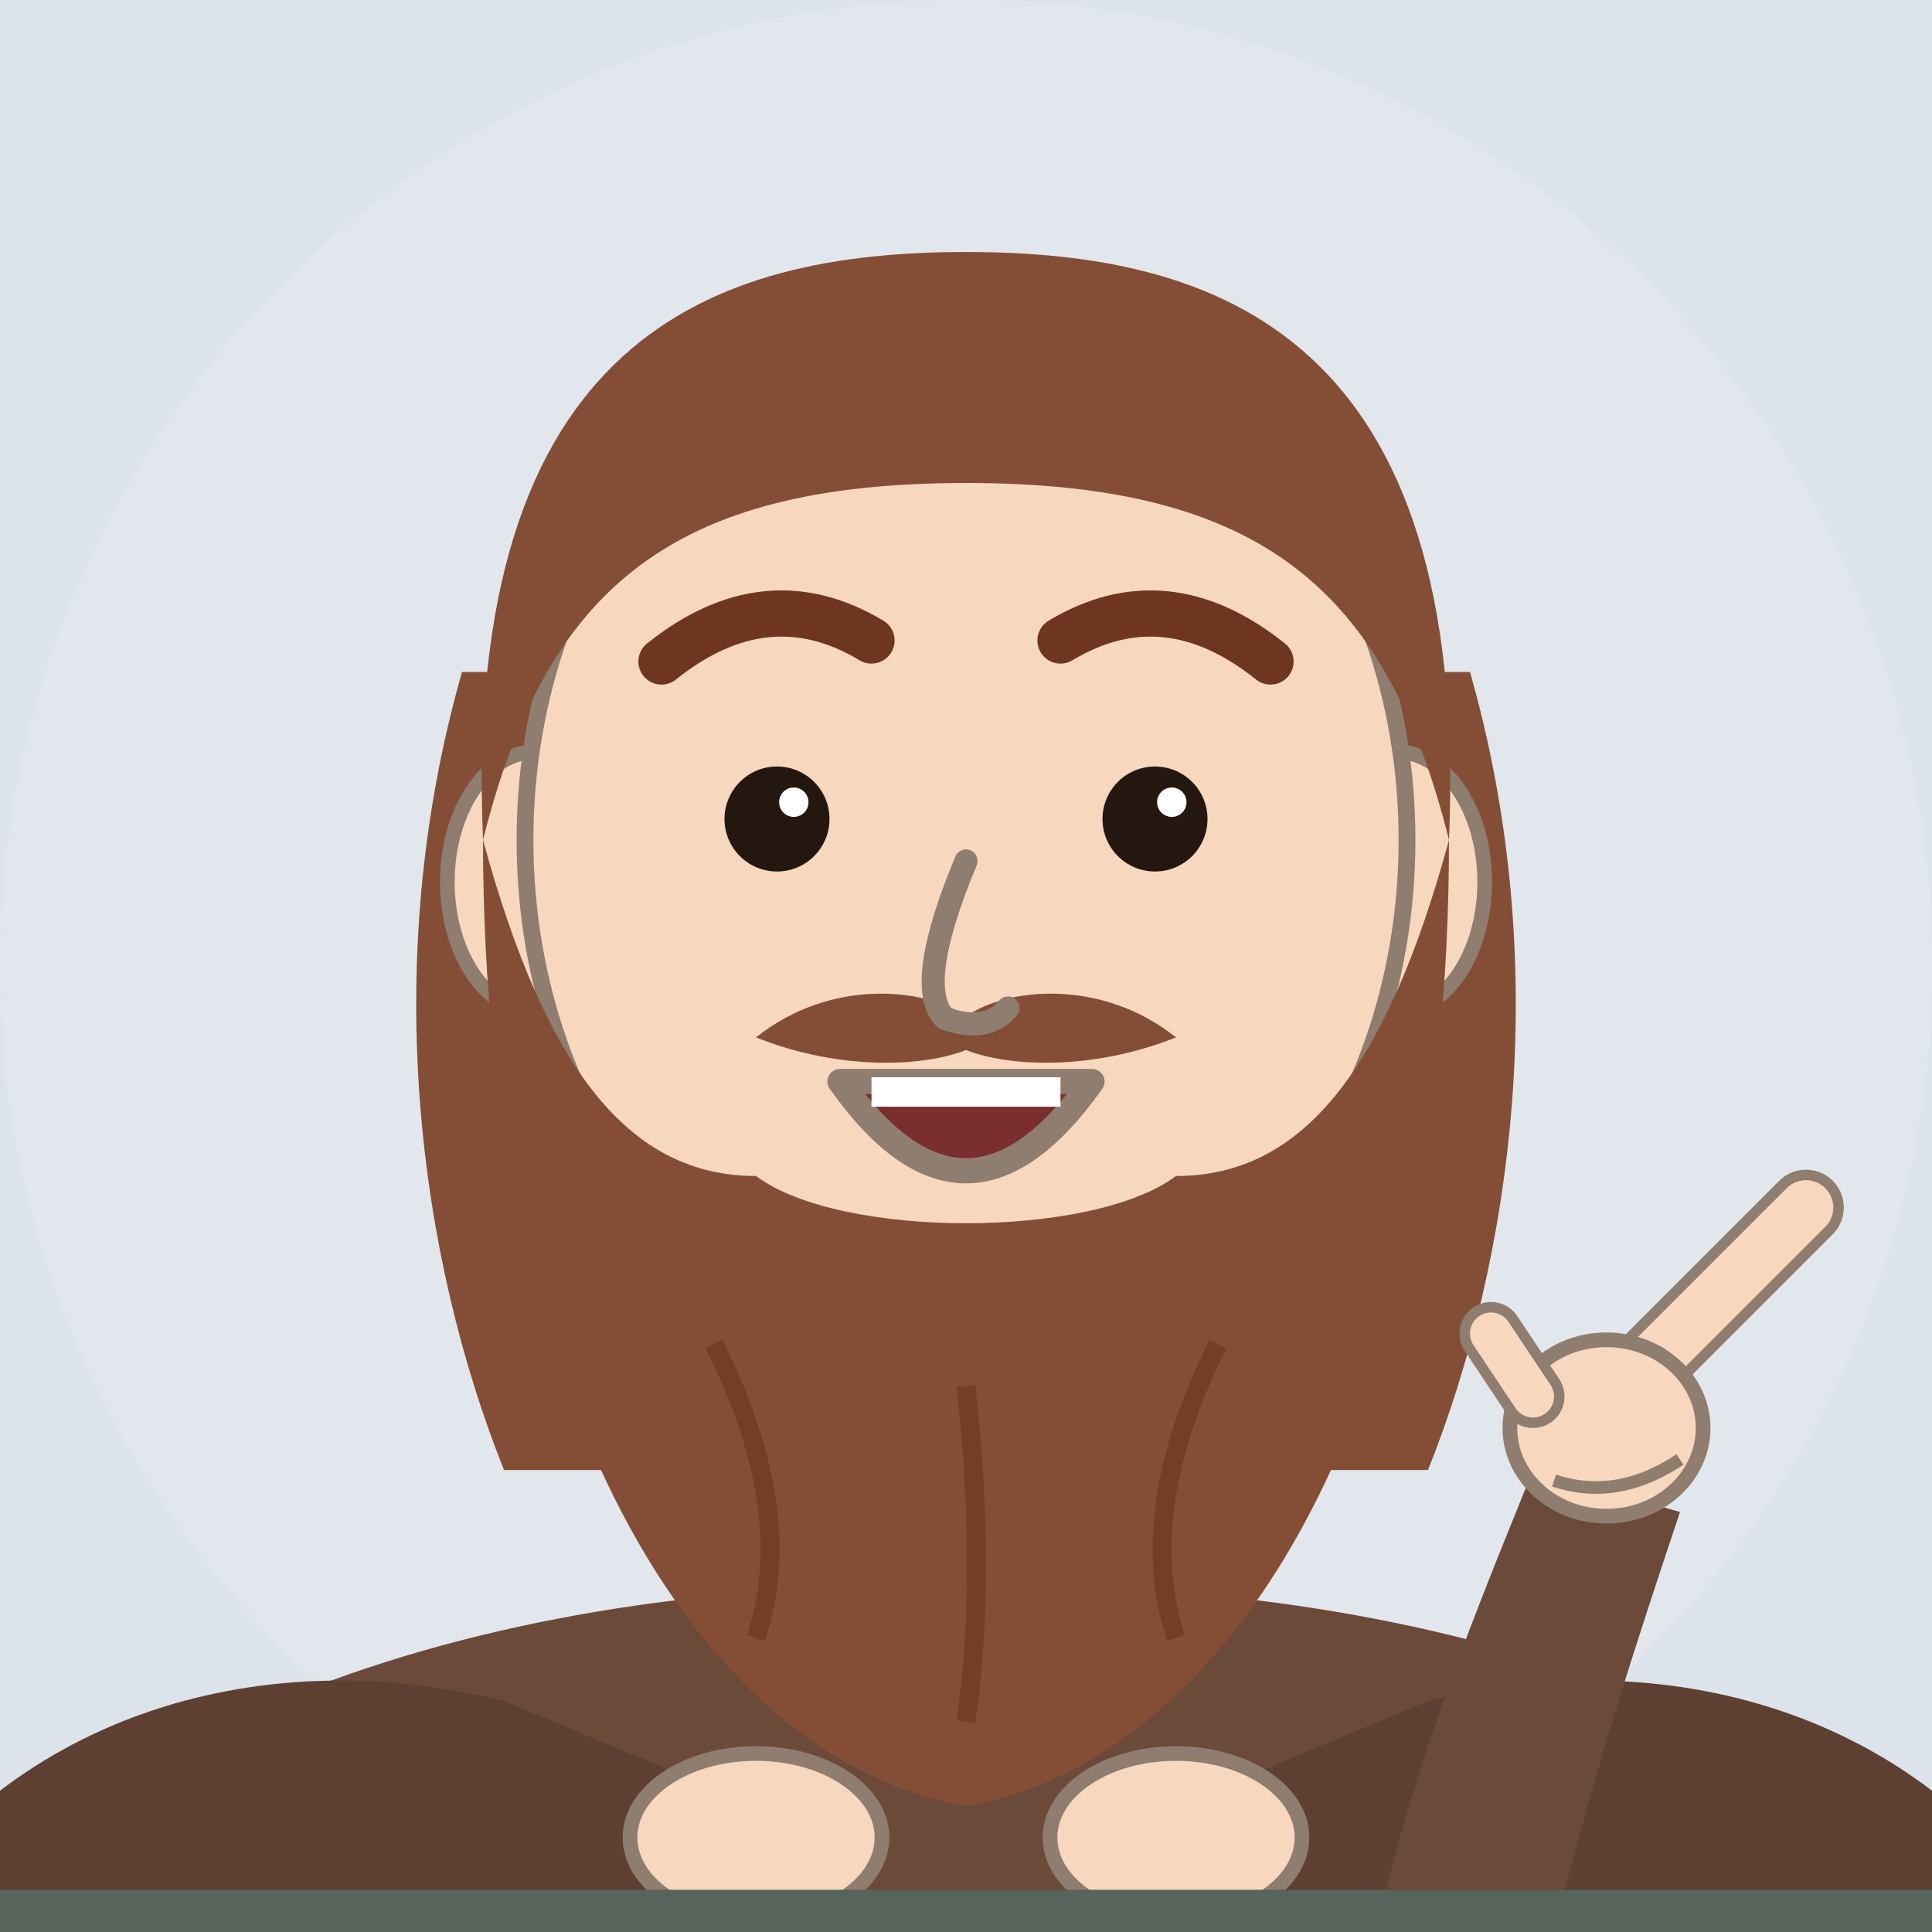
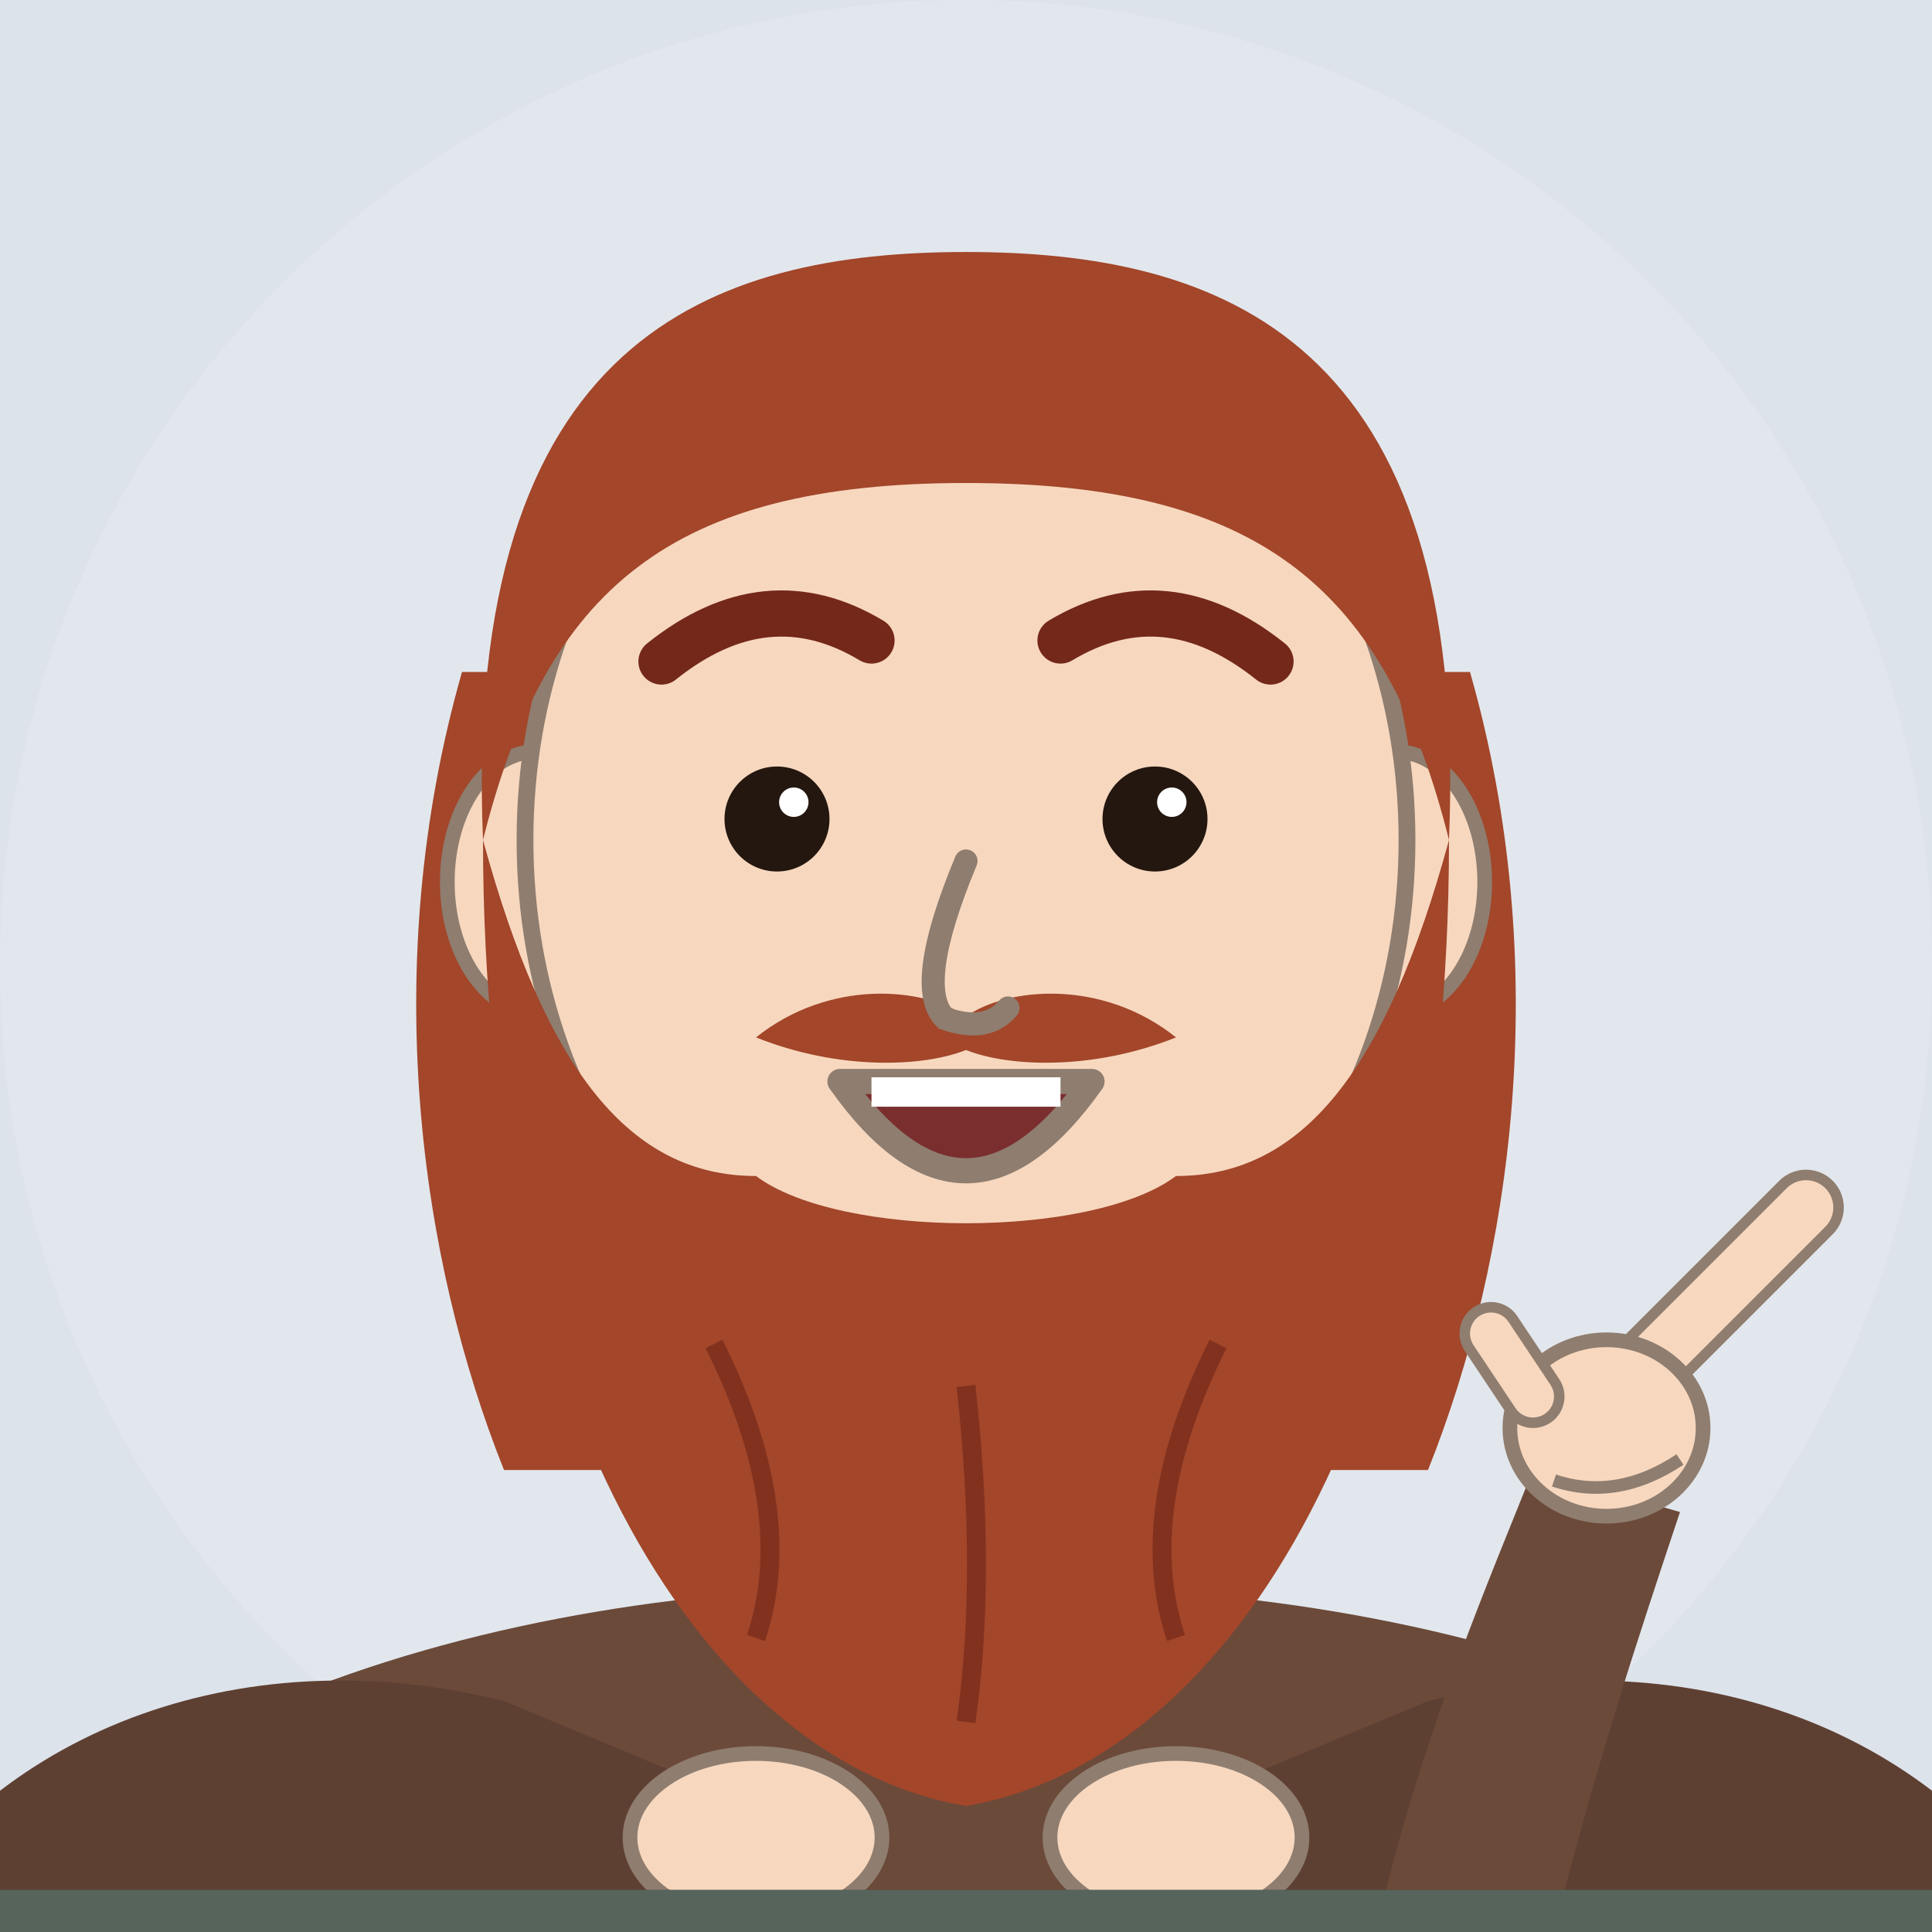
<svg xmlns="http://www.w3.org/2000/svg" viewBox="14 14 92 92" role="img" aria-label="Avatar">
  <rect width="120" height="120" rx="14" fill="#dde3ea" />
  <circle cx="60" cy="60" r="46" fill="#ffffff" opacity=".16" />
-   <path d="M36,46 C32,60 34,74 38,84 L82,84 C86,74 88,60 84,46Z" fill="#844e36" />
+   <path d="M36,46 C32,60 34,74 38,84 L82,84 C86,74 88,60 84,46Z" fill="#a3462a" />
  <path d="M52,68 L52,92 Q60,97 68,92 L68,68Z" fill="#f7d8bf" />
  <path d="M52,74 Q60,80 68,74 L68,70 L52,70Z" fill="#8f7d6f" opacity=".18" />
  <path d="M6,120 C8,101 28,92 48,90 L72,90 C92,92 112,101 114,120Z" fill="#6b4a3a" />
  <path d="M48,90 Q60,101 72,90" fill="#f7d8bf" stroke="#553a2e" stroke-width="3" />
  <ellipse cx="39.5" cy="56" rx="4.2" ry="6.2" fill="#f7d8bf" stroke="#8f7d6f" stroke-width=".7" />
  <ellipse cx="80.5" cy="56" rx="4.2" ry="6.2" fill="#f7d8bf" stroke="#8f7d6f" stroke-width=".7" />
  <ellipse cx="60" cy="54" rx="21" ry="25" fill="#f7d8bf" stroke="#8f7d6f" stroke-width=".8" />
-   <path d="M37,54 C37,82 48,98 60,100 C72,98 83,82 83,54 C80,65 76,70 70,70 C66,73 54,73 50,70 C44,70 40,65 37,54Z" fill="#844e36" />
-   <path d="M50,63.4 C53.5,60.6 58,61 60,62.4 C62,61 66.5,60.6 70,63.4 C66,65 62,64.8 60,64 C58,64.8 54,65 50,63.4Z" fill="#844e36" />
-   <path d="M48,78 q4,8 2,14 M60,80 q1,9 0,16 M72,78 q-4,8 -2,14" fill="none" stroke="#6e3620" stroke-width=".9" opacity=".7" />
+   <path d="M37,54 C37,82 48,98 60,100 C72,98 83,82 83,54 C80,65 76,70 70,70 C66,73 54,73 50,70 C44,70 40,65 37,54Z" fill="#a3462a" />
+   <path d="M50,63.4 C53.5,60.6 58,61 60,62.4 C62,61 66.5,60.6 70,63.4 C66,65 62,64.8 60,64 C58,64.8 54,65 50,63.4Z" fill="#a3462a" />
+   <path d="M48,78 q4,8 2,14 M60,80 q1,9 0,16 M72,78 q-4,8 -2,14" fill="none" stroke="#74281a" stroke-width=".9" opacity=".7" />
  <path d="M60,55 Q57.5,61 59,62.5 Q61,63.2 62,62" fill="none" stroke="#8f7d6f" stroke-width="1.1" stroke-linecap="round" />
  <path d="M54,65.5 Q60,74 66,65.5Z" fill="#7a2e2e" stroke="#8f7d6f" stroke-width="1.2" stroke-linejoin="round" />
  <path d="M55.5,66 L64.5,66" stroke="#ffffff" stroke-width="1.4" />
  <circle cx="51" cy="53" r="2.5" fill="#24170f" />
  <circle cx="69" cy="53" r="2.5" fill="#24170f" />
  <circle cx="51.8" cy="52.2" r=".7" fill="#fff" />
  <circle cx="69.8" cy="52.2" r=".7" fill="#fff" />
-   <path d="M45.5,45.5 Q50.5,41.5 55.5,44.5" fill="none" stroke="#6e3620" stroke-width="2.2" stroke-linecap="round" />
-   <path d="M64.5,44.5 Q69.5,41.5 74.5,45.5" fill="none" stroke="#6e3620" stroke-width="2.2" stroke-linecap="round" />
-   <path d="M37,54 C36,30 48,26 60,26 C72,26 84,30 83,54 C80,42 74,37 60,37 C46,37 40,42 37,54Z" fill="#844e36" />
+   <path d="M45.5,45.5 Q50.5,41.5 55.5,44.5" fill="none" stroke="#74281a" stroke-width="2.2" stroke-linecap="round" />
+   <path d="M64.5,44.5 Q69.5,41.5 74.5,45.5" fill="none" stroke="#74281a" stroke-width="2.2" stroke-linecap="round" />
+   <path d="M37,54 C36,30 48,26 60,26 C72,26 84,30 83,54 C80,42 74,37 60,37 C46,37 40,42 37,54Z" fill="#a3462a" />
  <path d="M8,106 C14,96 26,92 38,95 L50,100 L47,106Z" fill="#5e4033" />
  <path d="M112,106 C106,96 94,92 82,95 L70,100 L73,106Z" fill="#5e4033" />
  <ellipse cx="50" cy="101.5" rx="6" ry="4" fill="#f7d8bf" stroke="#8f7d6f" stroke-width=".7" />
  <ellipse cx="70" cy="101.5" rx="6" ry="4" fill="#f7d8bf" stroke="#8f7d6f" stroke-width=".7" />
  <path d="M80,104 C82,96 85,89 87,84 L94,86 C92,92 90,98 88,106Z" fill="#6b4a3a" />
  <path d="M92.5,79 L100,71.5" stroke="#8f7d6f" stroke-width="3.6" stroke-linecap="round" />
  <path d="M92.5,79 L100,71.5" stroke="#f7d8bf" stroke-width="2.6" stroke-linecap="round" />
  <ellipse cx="90.5" cy="82" rx="4.6" ry="4.2" fill="#f7d8bf" stroke="#8f7d6f" stroke-width=".7" />
  <path d="M87,80.5 L85,77.5" stroke="#8f7d6f" stroke-width="3" stroke-linecap="round" />
  <path d="M87,80.5 L85,77.5" stroke="#f7d8bf" stroke-width="2" stroke-linecap="round" />
  <path d="M88,84.5 Q91,85.5 94,83.5" fill="none" stroke="#8f7d6f" stroke-width=".6" />
  <rect x="0" y="104" width="120" height="16" fill="#3e4a44" />
  <rect x="0" y="104" width="120" height="2.5" fill="#56645c" />
</svg>
